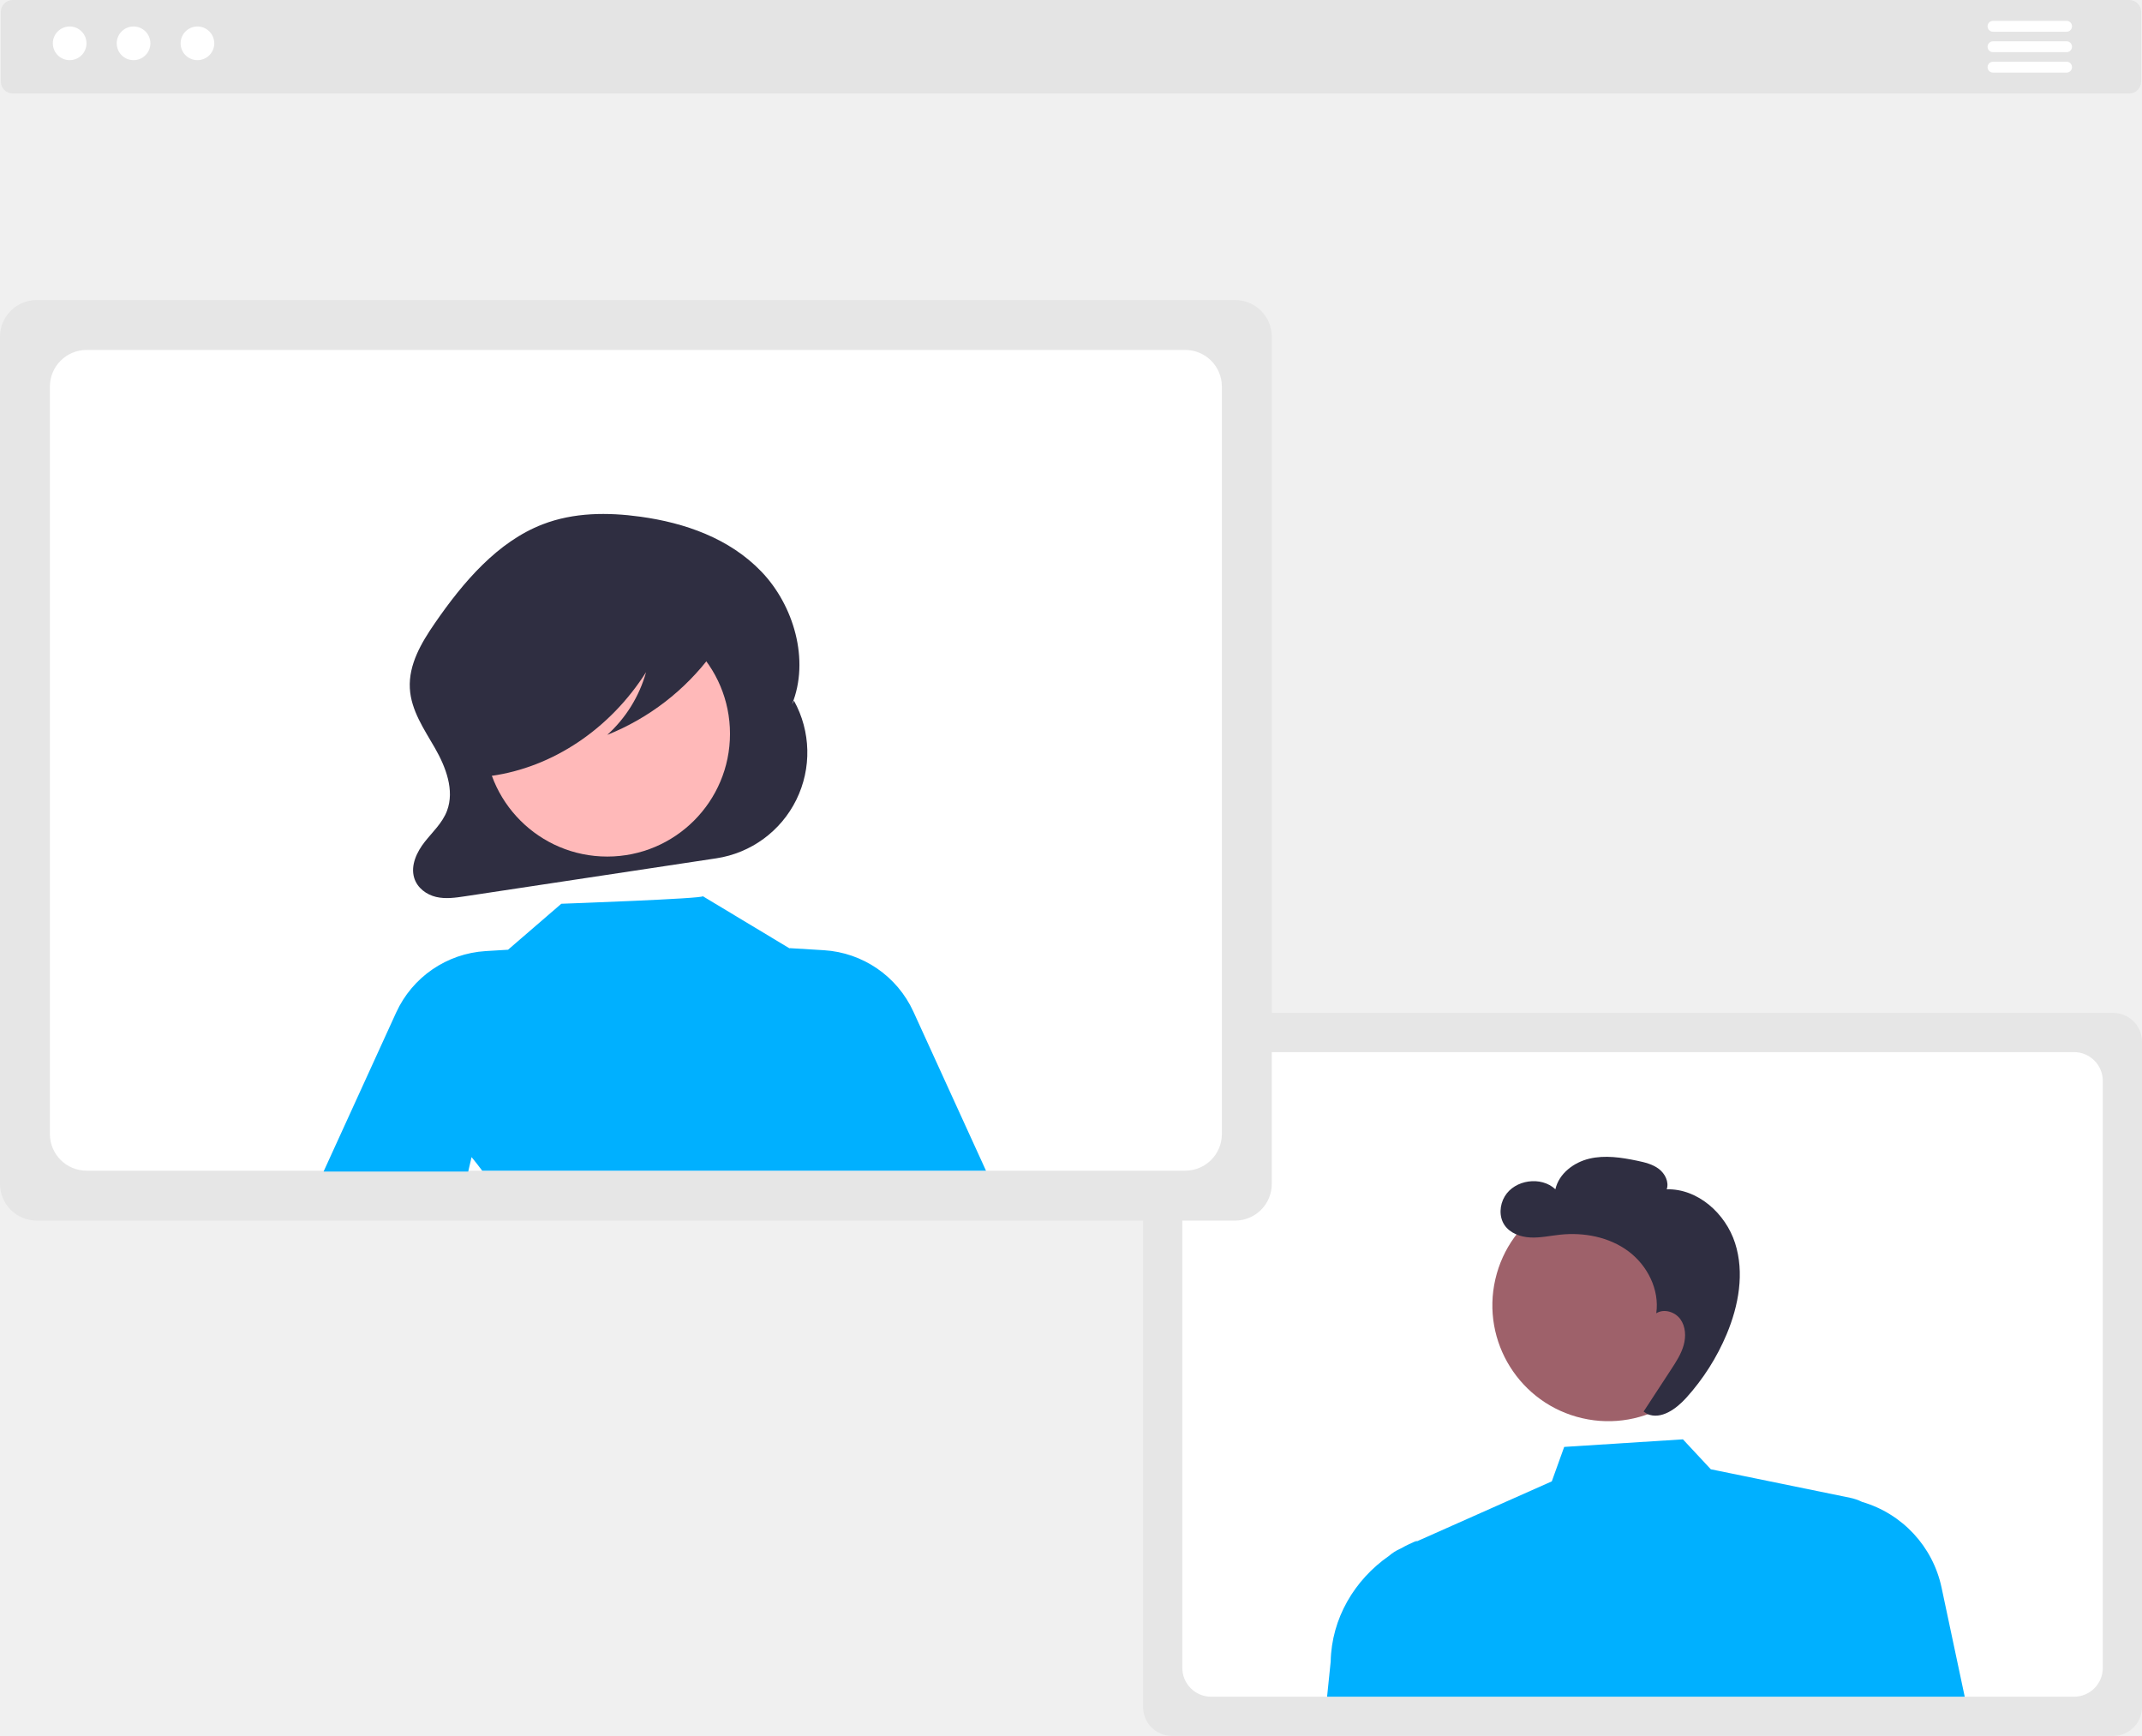
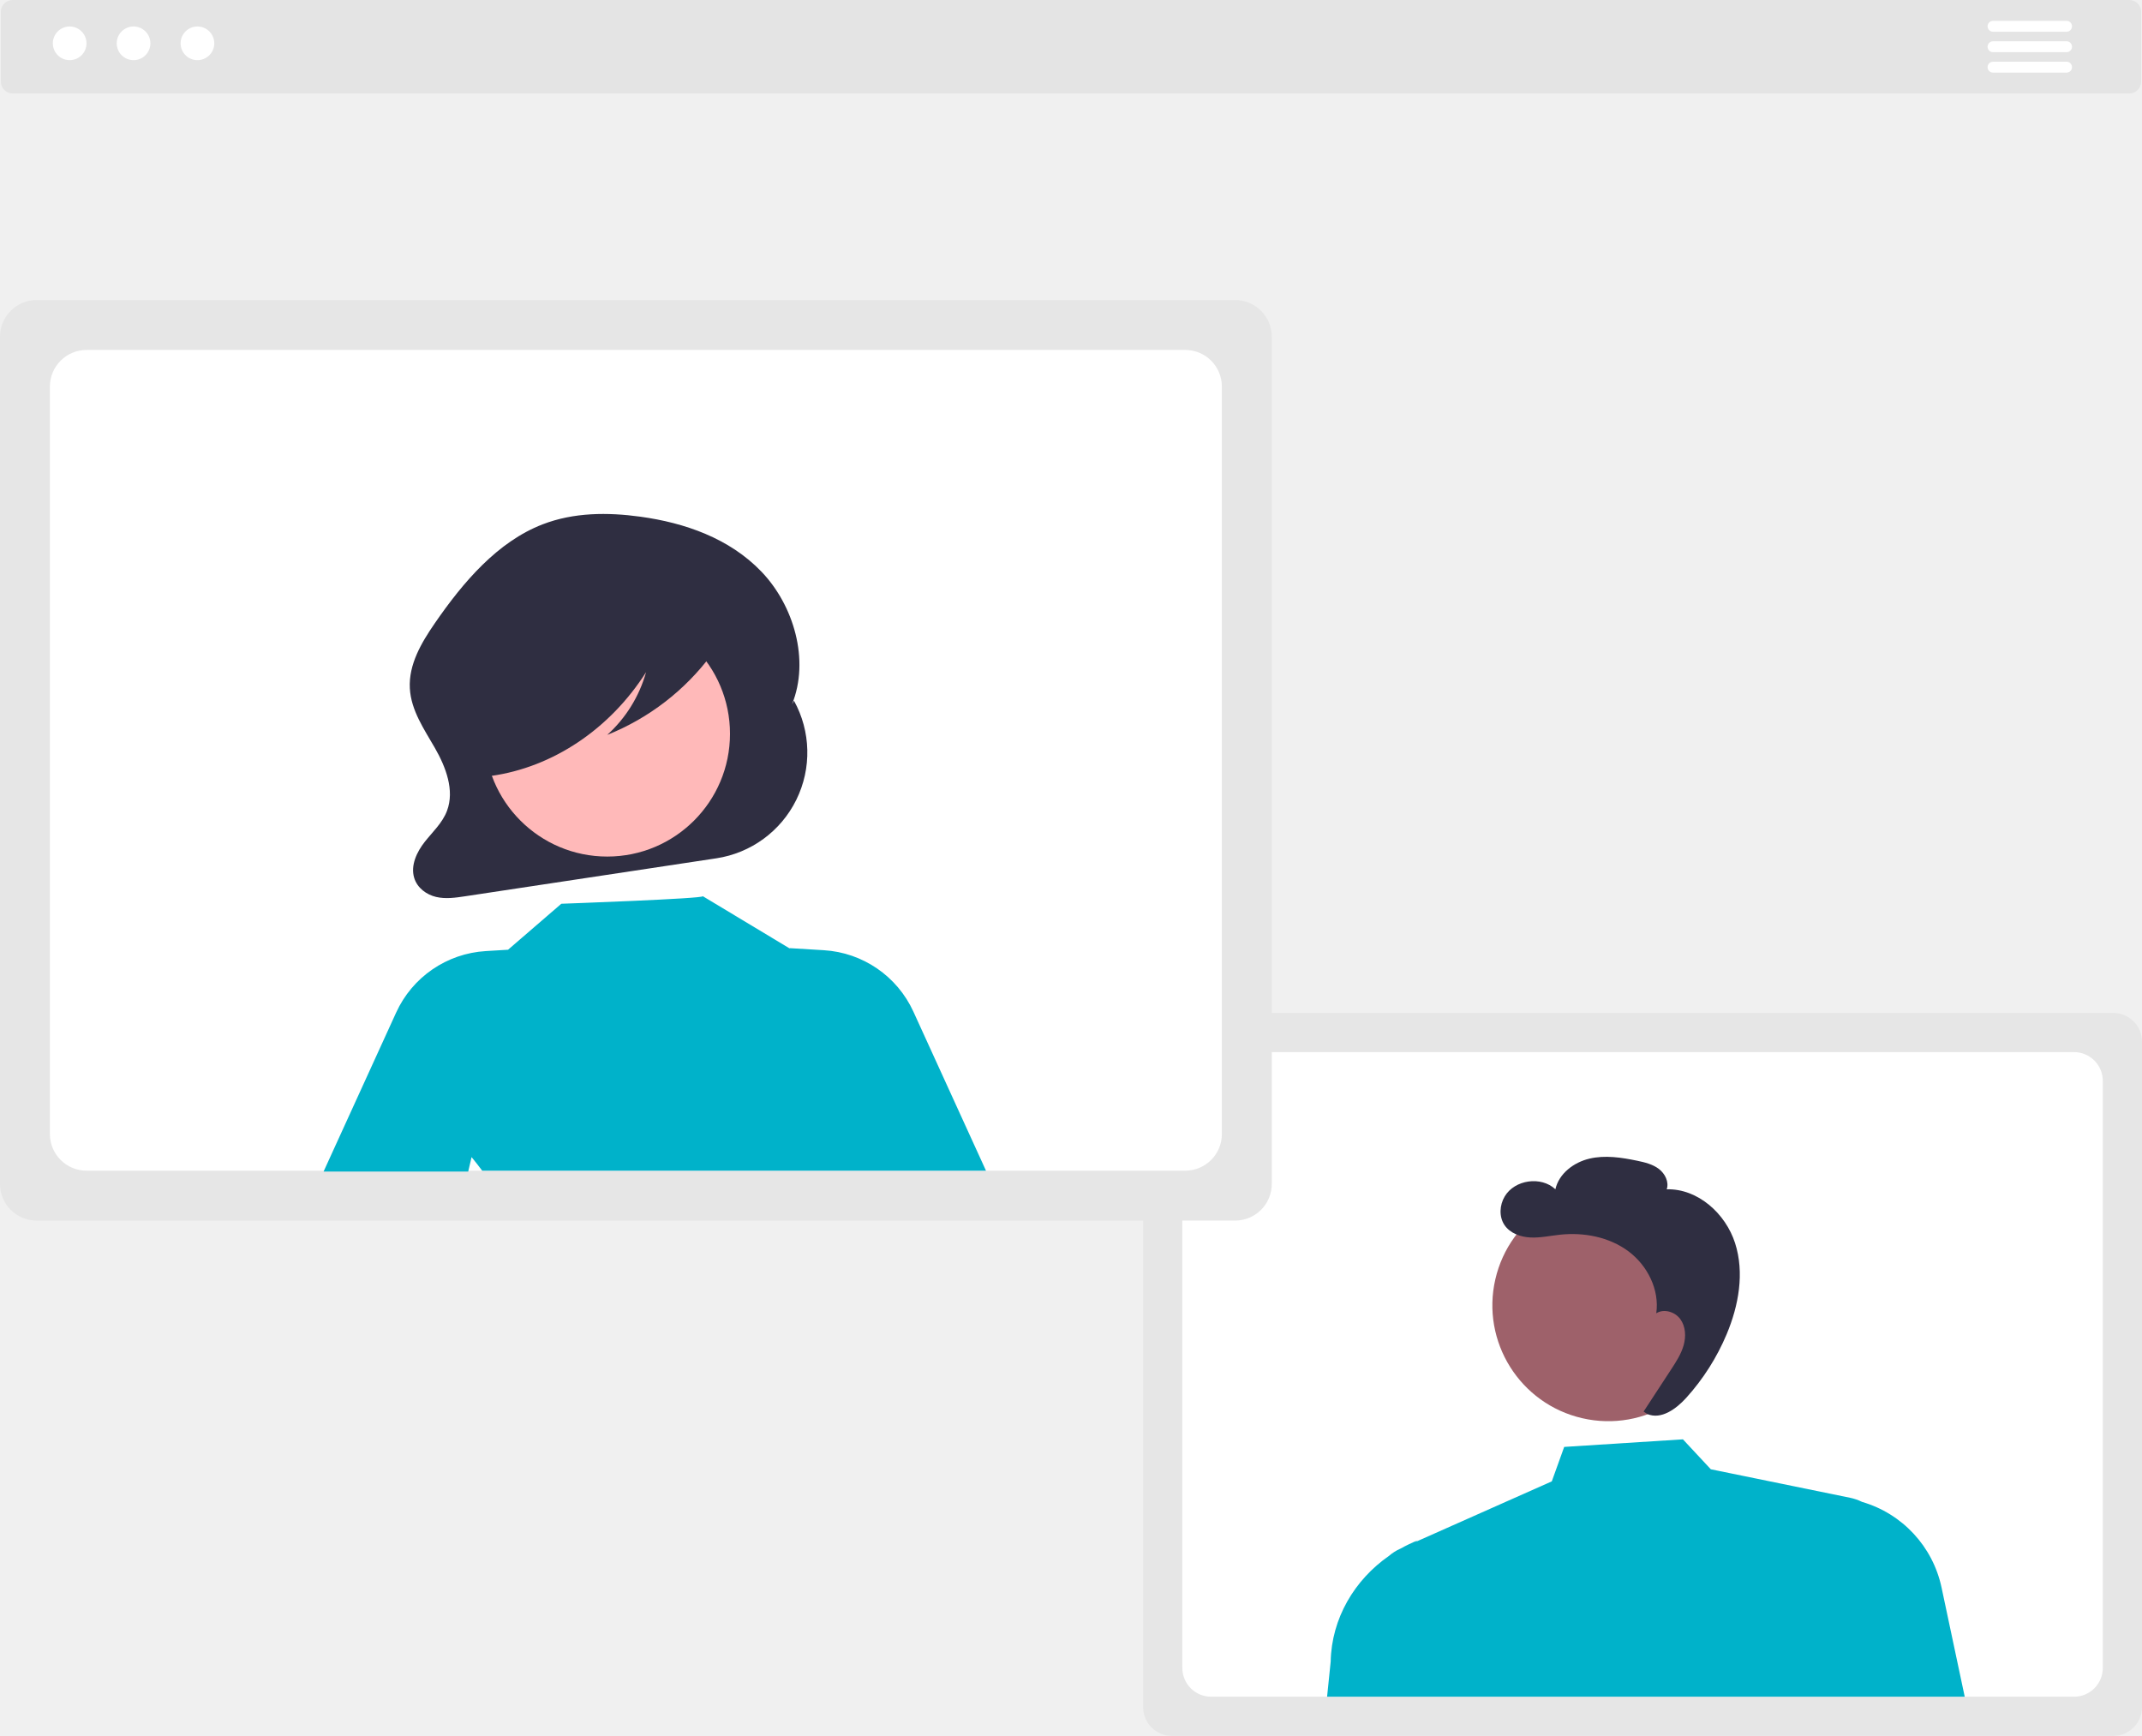
<svg xmlns="http://www.w3.org/2000/svg" data-name="Layer 1" width="813.036" height="658.85" viewBox="0 0 813.036 658.85">
  <path d="M1001.691,156.045H198.309a4.505,4.505,0,0,1-4.5-4.5V125.075a4.505,4.505,0,0,1,4.5-4.5h803.383a4.505,4.505,0,0,1,4.5,4.5v26.47A4.505,4.505,0,0,1,1001.691,156.045Z" transform="translate(-193.4821 -120.5752)" fill="#e4e4e4" />
  <circle id="b6c858f0-1926-4bcd-807b-9efaf247b9cf" data-name="Ellipse 90" cx="26.442" cy="16.444" r="6.389" fill="#fff" />
  <circle id="b369121d-4d8f-4c1b-b23a-4a491aa6d487" data-name="Ellipse 91" cx="50.692" cy="16.444" r="6.389" fill="#fff" />
  <circle id="a3a83b48-e804-404e-aa0f-53d13c62451a" data-name="Ellipse 92" cx="74.943" cy="16.444" r="6.389" fill="#fff" />
  <path d="M995.608,779.425H638.293a10.922,10.922,0,0,1-10.91-10.91V515.933a10.922,10.922,0,0,1,10.91-10.91H995.608a10.922,10.922,0,0,1,10.91,10.91V768.515A10.922,10.922,0,0,1,995.608,779.425Z" transform="translate(-193.4821 -120.5752)" fill="#e6e6e6" />
  <path d="M980.732,519.897H653.173a10.929,10.929,0,0,0-10.915,10.915V753.635A10.929,10.929,0,0,0,653.173,764.55H980.732A10.922,10.922,0,0,0,991.639,753.635V530.812A10.922,10.922,0,0,0,980.732,519.897Z" transform="translate(-193.4821 -120.5752)" fill="#fff" />
  <circle cx="803.932" cy="615.983" r="43.987" transform="translate(-169.8007 1141.124) rotate(-77.07016)" fill="#9e616a" />
-   <path d="M930.439,723.13a43.187,43.187,0,0,0-30.176-32.521l-.033-.018a18.835,18.835,0,0,0-4.51-1.548L842.857,678.228l-10.591-11.364-45.066,2.877-4.704,13.072-51.767,23.007.858-.602a54.62,54.62,0,0,0-6.457,3.095l-.262.117a16.762,16.762,0,0,0-4.115,2.625c-13.164,9.136-21.862,23.802-22.184,40.154l-1.367,13.343H939.23Z" transform="translate(-193.4821 -120.5752)" fill="#00b0ff" />
+   <path d="M930.439,723.13a43.187,43.187,0,0,0-30.176-32.521l-.033-.018a18.835,18.835,0,0,0-4.51-1.548L842.857,678.228l-10.591-11.364-45.066,2.877-4.704,13.072-51.767,23.007.858-.602a54.62,54.62,0,0,0-6.457,3.095l-.262.117a16.762,16.762,0,0,0-4.115,2.625c-13.164,9.136-21.862,23.802-22.184,40.154l-1.367,13.343H939.23Z" transform="translate(-193.4821 -120.5752)" fill="#00b2ca" />
  <path d="M852.07,592.407c-3.601-11.248-14.137-20.746-25.943-20.444.92-2.806-.651-5.952-3.002-7.737-2.352-1.786-5.325-2.5-8.216-3.102-5.975-1.245-12.202-2.196-18.143-.793-5.94,1.403-11.57,5.665-12.907,11.62-5.41-5.072-15.415-3.668-19.222,2.696-1.959,3.275-2.237,7.675-.119,10.85,2.104,3.155,6.088,4.575,9.876,4.754,3.788.179,7.538-.671,11.309-1.067,9.008-.946,18.522.869,25.804,6.255,7.282,5.386,11.935,14.621,10.64,23.585,2.911-1.86,7.104-.568,9.137,2.225s2.194,6.609,1.249,9.932c-.944,3.323-2.861,6.271-4.751,9.163q-5.221,7.987-10.441,15.973l1.426.948c5.25,2.214,10.93-1.925,14.753-6.151A85.2,85.2,0,0,0,848.875,626.95C853.441,616.057,855.672,603.655,852.07,592.407Z" transform="translate(-193.4821 -120.5752)" fill="#2f2e41" />
  <path d="M662.32,583.835H207.373a13.907,13.907,0,0,1-13.891-13.891V248.348A13.907,13.907,0,0,1,207.373,234.457H662.32a13.907,13.907,0,0,1,13.891,13.891v321.597A13.907,13.907,0,0,1,662.32,583.835Z" transform="translate(-193.4821 -120.5752)" fill="#e6e6e6" />
  <path d="M643.379,253.395H226.319a13.915,13.915,0,0,0-13.897,13.897V550.999a13.915,13.915,0,0,0,13.897,13.897H643.379a13.906,13.906,0,0,0,13.887-13.897V267.292A13.906,13.906,0,0,0,643.379,253.395Z" transform="translate(-193.4821 -120.5752)" fill="#fff" />
  <path d="M494.857,386.537v0l-.769,1.387c6.847-16.874.621-37.666-11.593-50.39-12.214-12.723-29.193-18.54-45.912-20.848-12.412-1.713-25.295-1.664-37.096,2.883-17.09,6.584-30.147,21.824-41.049,37.679-4.987,7.252-9.889,15.519-9.393,24.583.461,8.411,5.454,15.549,9.543,22.685,4.089,7.136,7.504,15.99,4.569,23.778-1.749,4.641-5.445,7.984-8.443,11.781-2.999,3.797-5.466,8.929-4.017,13.693,1.172,3.854,4.697,6.388,8.323,7.233,3.625.845,7.386.293,11.058-.262l95.3-14.398A40.615,40.615,0,0,0,494.857,386.537Z" transform="translate(-193.4821 -120.5752)" fill="#2f2e41" />
  <circle cx="230.49" cy="278.507" r="46.594" fill="#ffb9b9" />
-   <path d="M540.189,504.56a40.036,40.036,0,0,0-33.988-23.34l-12.986-.786.031.136v0h0l-33.011-19.858c.812.93-53.695,2.877-53.695,2.877l-20.224,17.448-8.482.513a40.035,40.035,0,0,0-33.988,23.34l-27.543,60.336H371.201l1.273-5.481q2.078,2.532,4.03,5.151h191.227Z" transform="translate(-193.4821 -120.5752)" fill="#00b0ff" />
+   <path d="M540.189,504.56a40.036,40.036,0,0,0-33.988-23.34l-12.986-.786.031.136v0h0l-33.011-19.858c.812.93-53.695,2.877-53.695,2.877l-20.224,17.448-8.482.513a40.035,40.035,0,0,0-33.988,23.34l-27.543,60.336H371.201l1.273-5.481q2.078,2.532,4.03,5.151h191.227Z" transform="translate(-193.4821 -120.5752)" fill="#00b2ca" />
  <path d="M468.167,355.837c-1.203-6.363-7.692-9.273-13.252-10.683a127.658,127.658,0,0,0-49.385-2.712c-12.015,1.713-24.314,5.491-33.032,14.869-6.799,7.314-10.913,17.792-11.233,28.61-.186,6.305.941,12.866,4.078,18.176,3.137,5.31,8.484,9.161,14.004,9.026l.559,1.944c23.393-3.259,45.124-17.815,58.81-39.392a50.467,50.467,0,0,1-14.744,23.819,91.867,91.867,0,0,0,39.657-30.563C466.395,365.259,469.082,360.678,468.167,355.837Z" transform="translate(-193.4821 -120.5752)" fill="#2f2e41" />
  <path d="M977.931,132.622H950.007a2.069,2.069,0,1,1,0-4.137h27.925a2.069,2.069,0,0,1,0,4.137Z" transform="translate(-193.4821 -120.5752)" fill="#fff" />
  <path d="M977.931,140.379H950.007a2.069,2.069,0,1,1,0-4.137h27.925a2.069,2.069,0,0,1,0,4.137Z" transform="translate(-193.4821 -120.5752)" fill="#fff" />
  <path d="M977.931,148.136H950.007a2.069,2.069,0,1,1,0-4.137h27.925a2.069,2.069,0,0,1,0,4.137Z" transform="translate(-193.4821 -120.5752)" fill="#fff" />
</svg>
